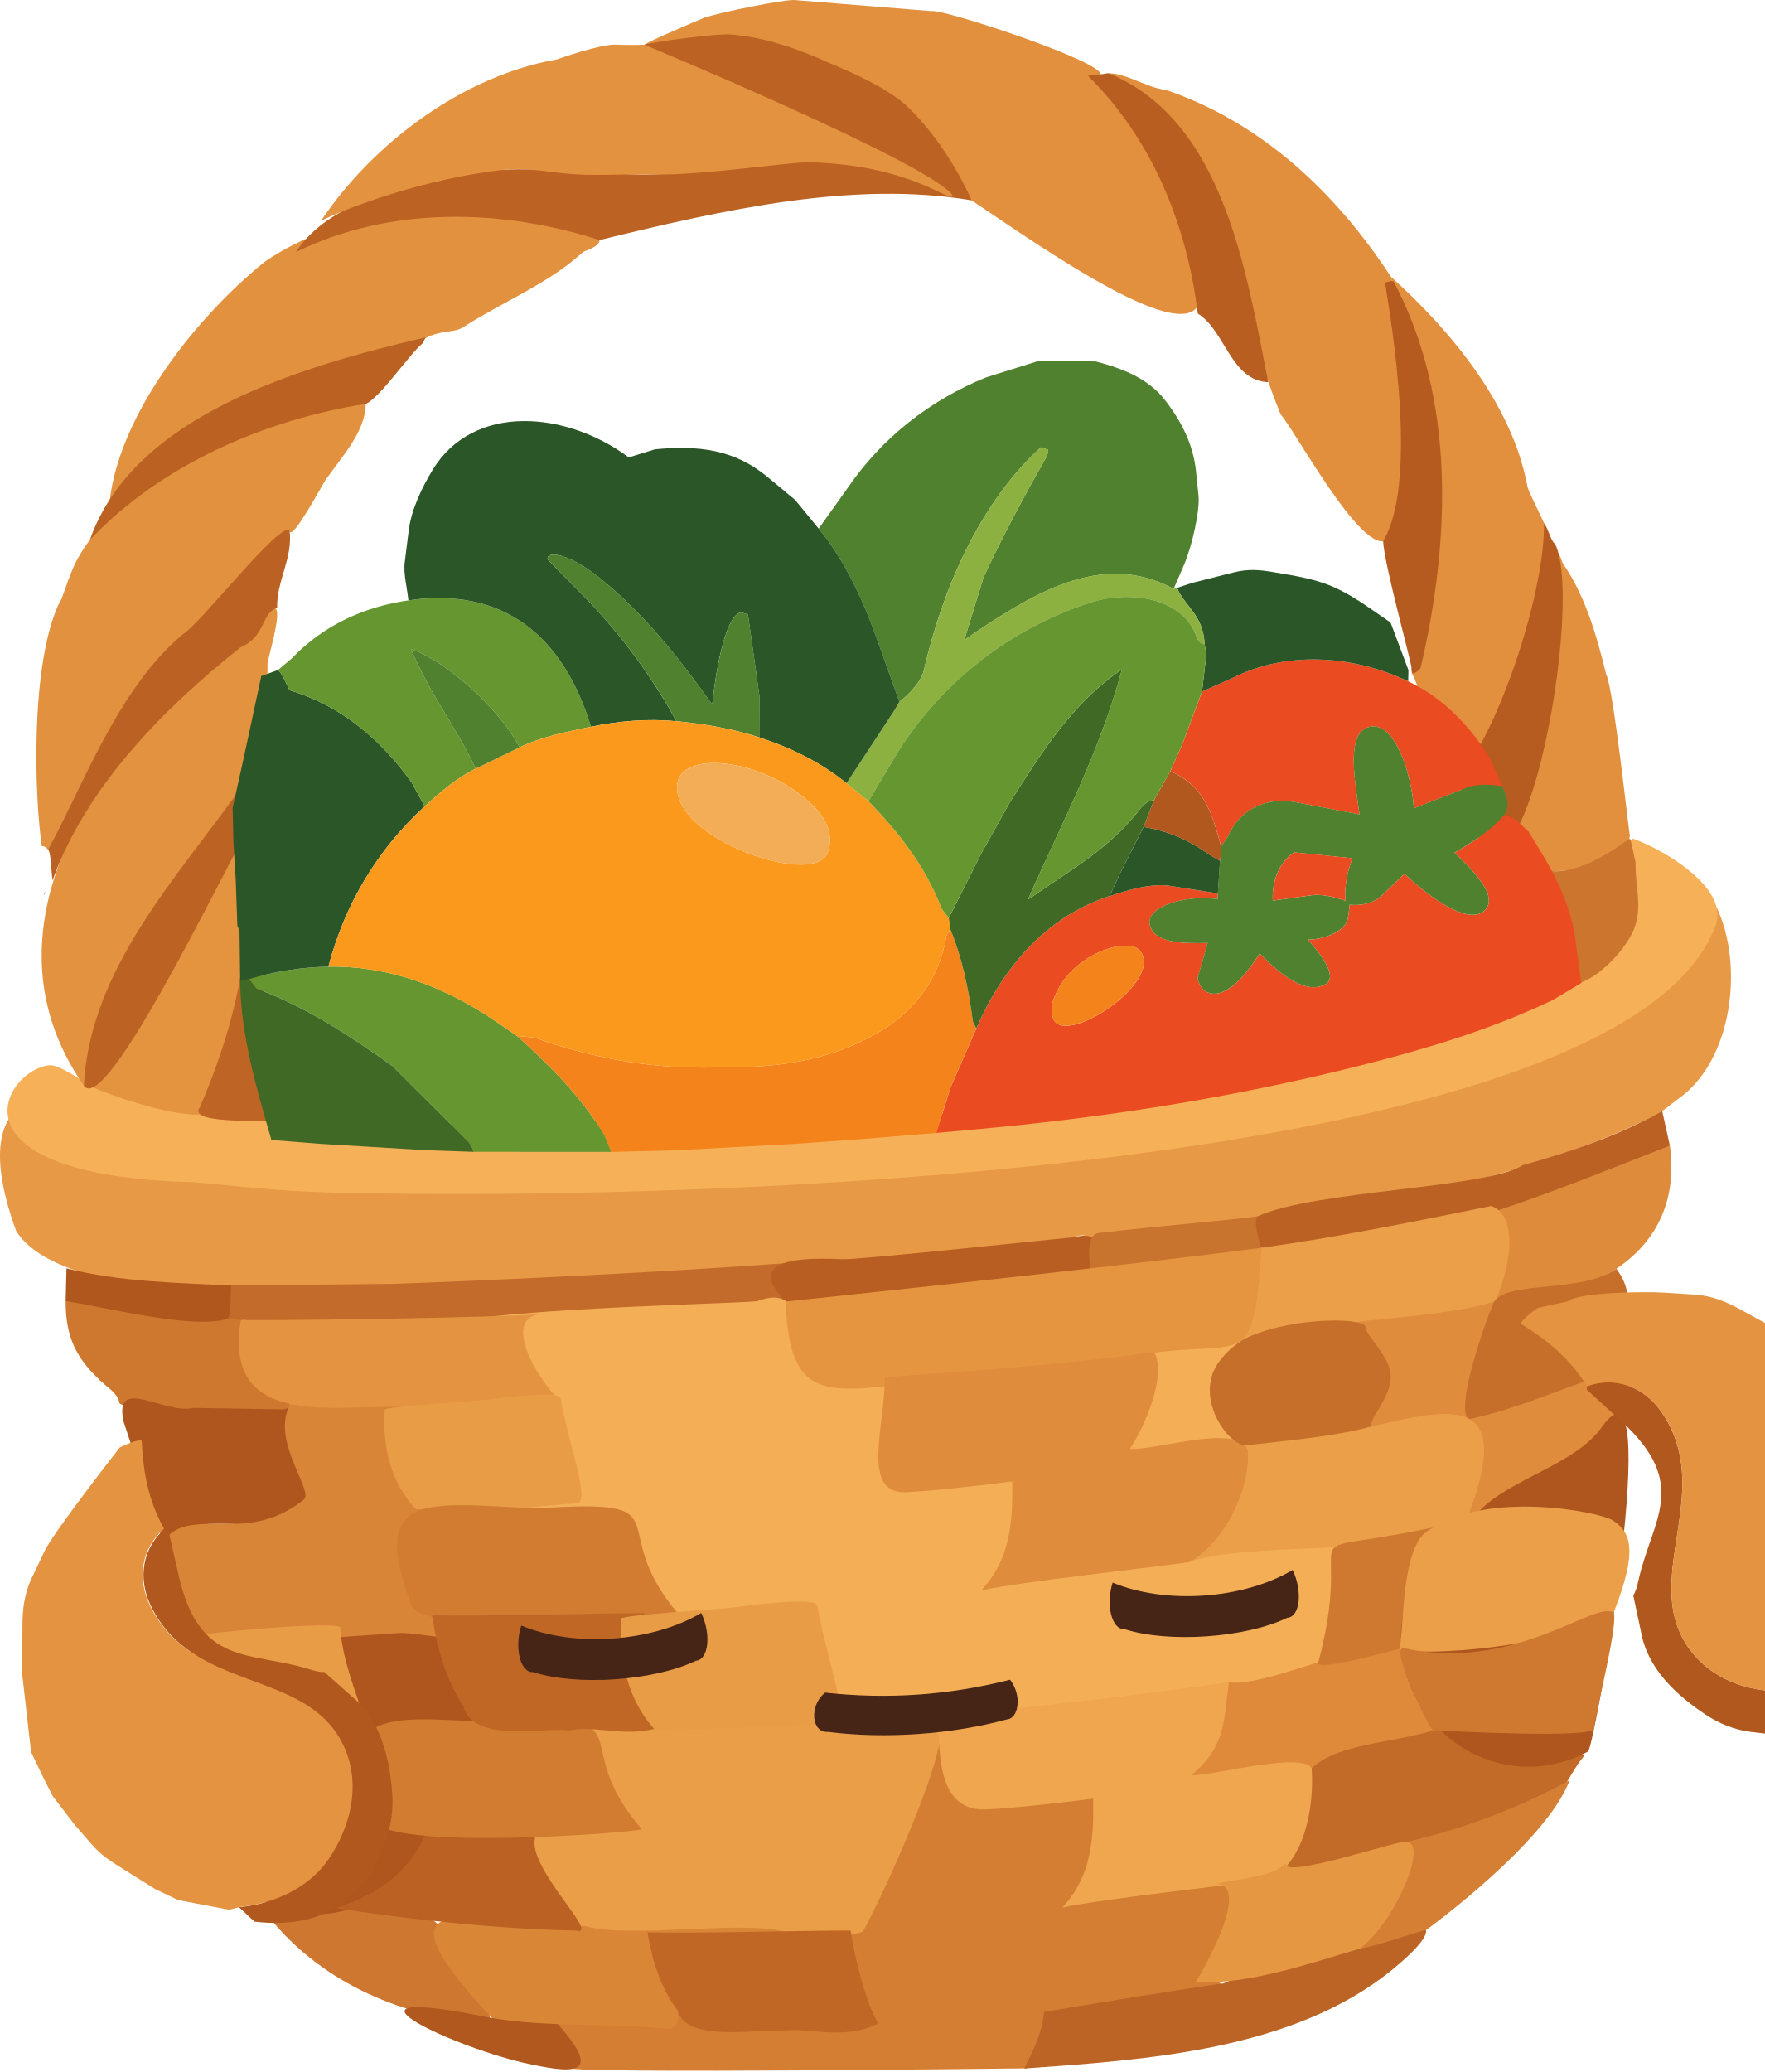
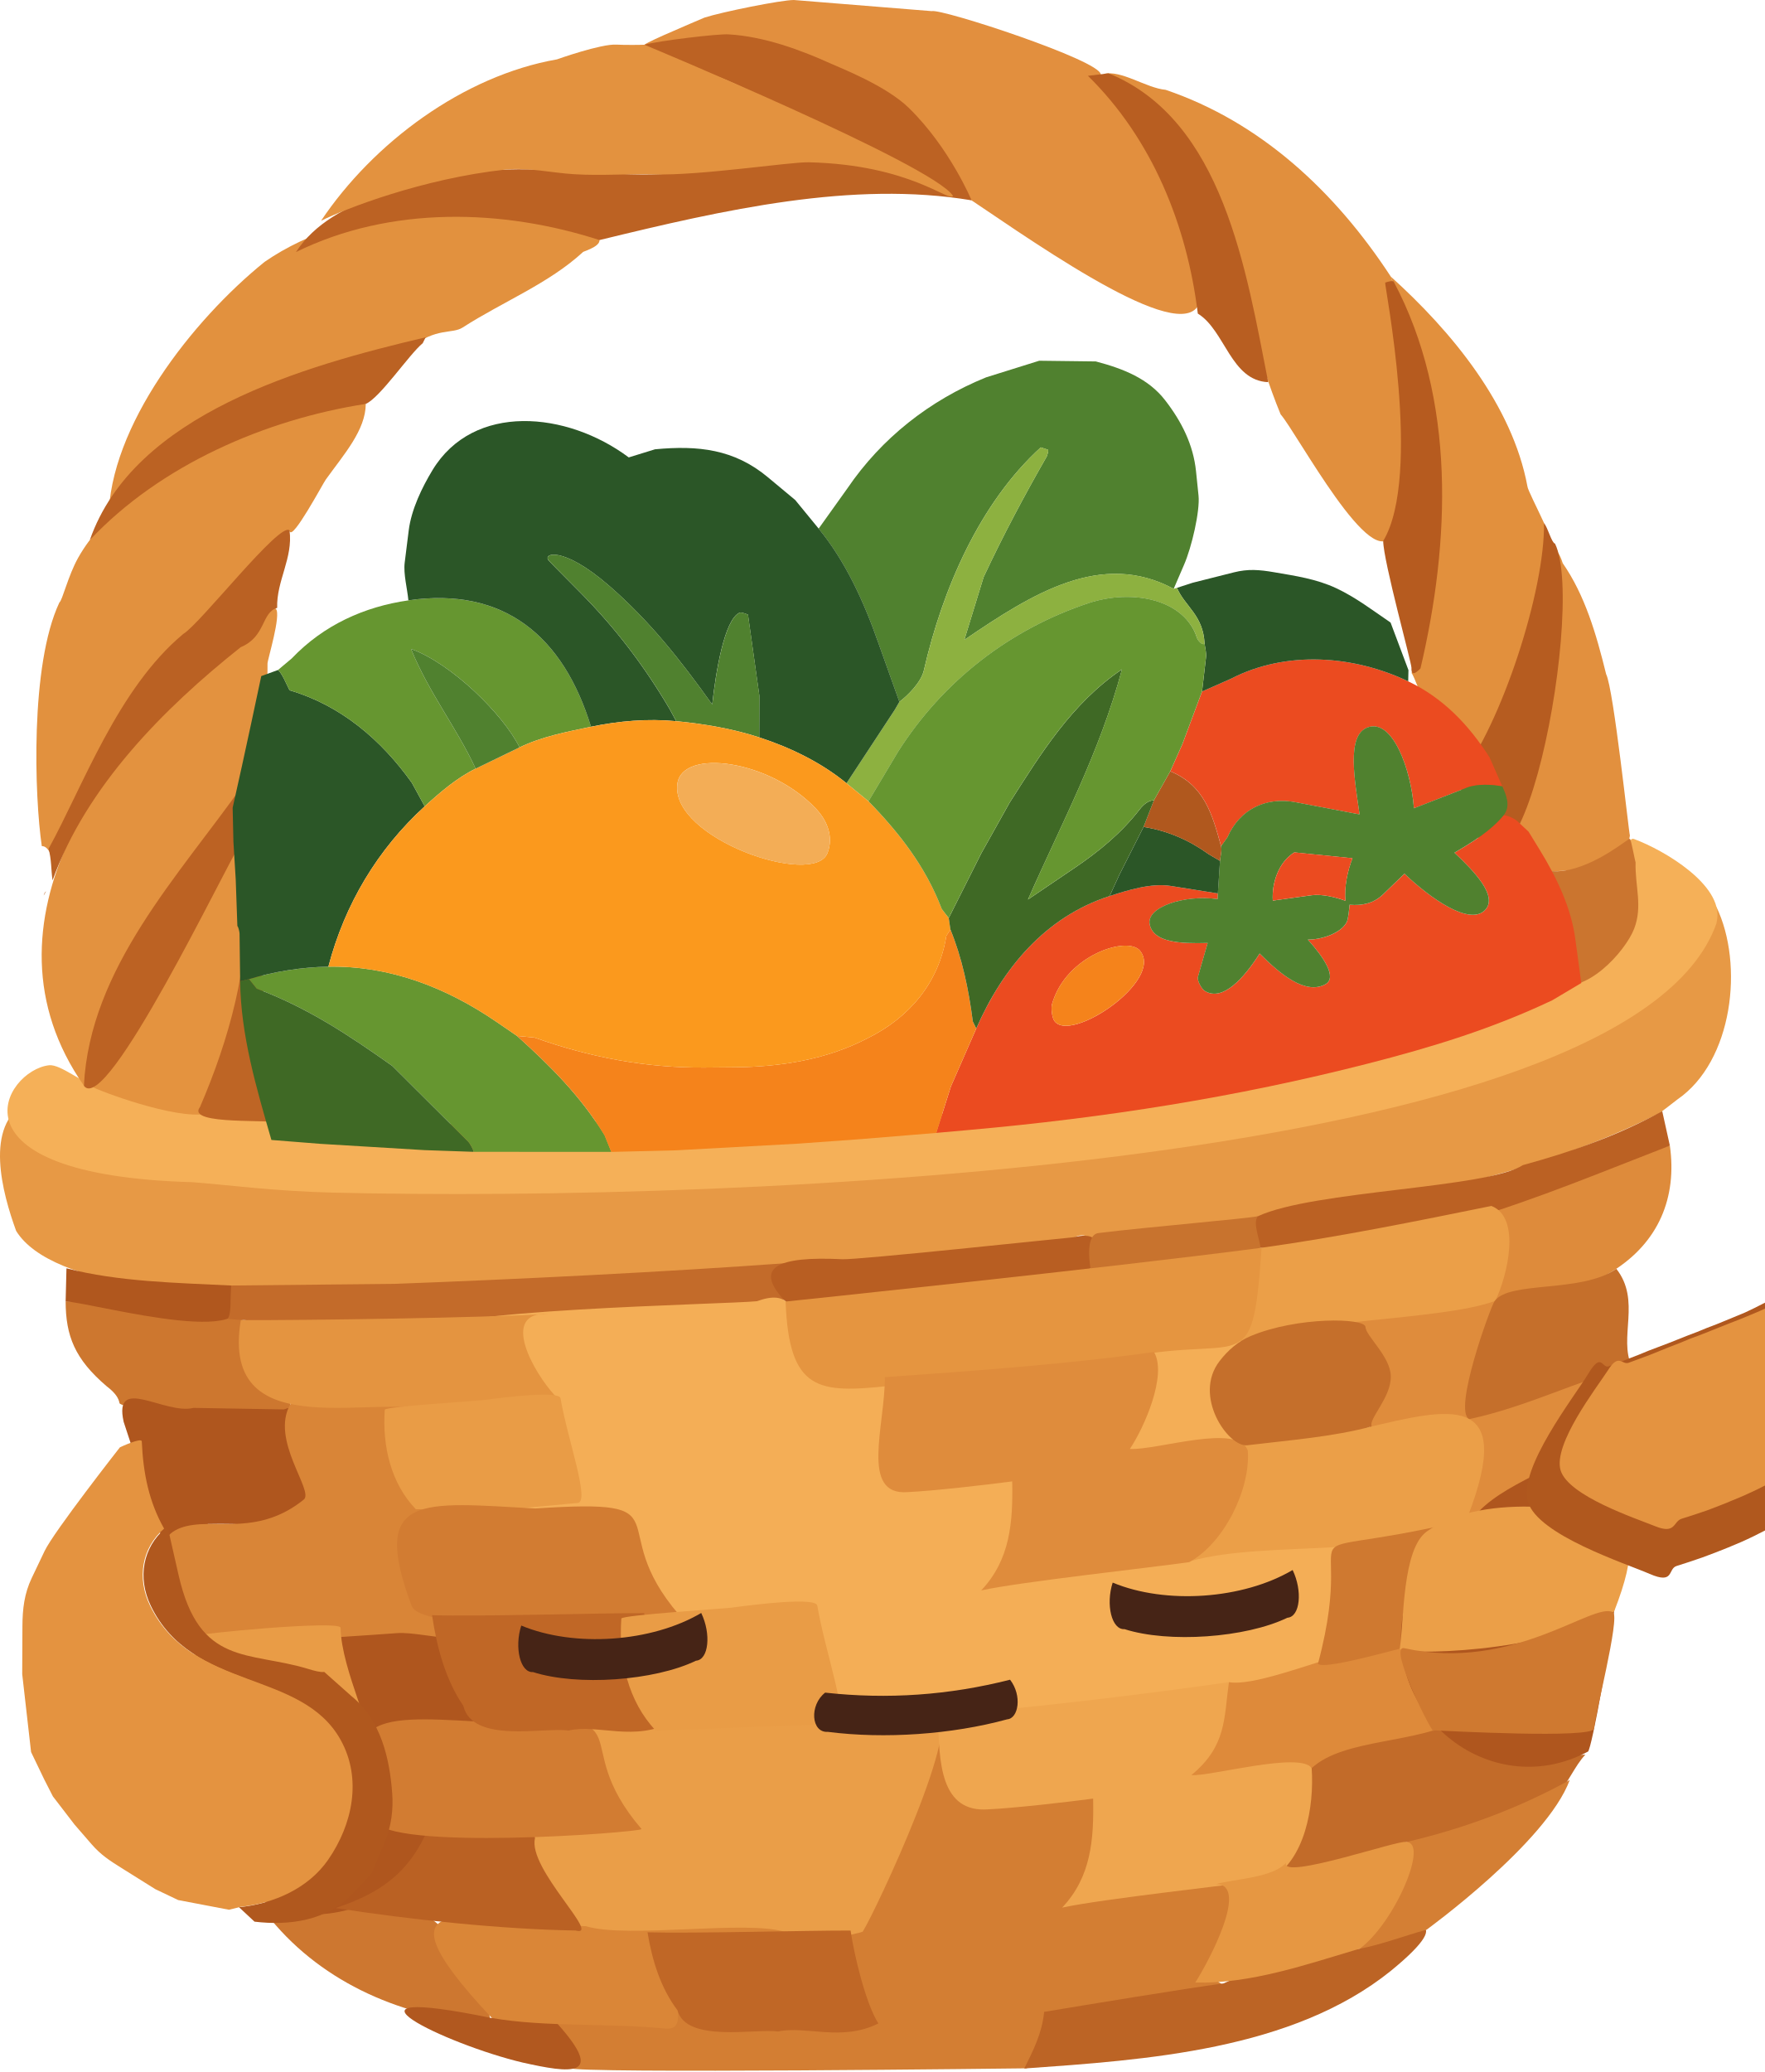
<svg xmlns="http://www.w3.org/2000/svg" width="534" height="627" viewBox="0 0 534 627" fill="none">
  <g id="cesto">
    <g id="corpo">
      <path d="M519.51 274.461C527.873 291.803 524.535 321.143 507.693 332.701C507.693 332.701 502.015 337.133 502.043 336.969C448.676 363.778 386.763 368.094 330.057 375.547C329.626 372.89 324.216 373.389 324.274 376.4C296.382 377.59 264.873 386.021 238.65 382.443C194.088 387.728 26.303 407.208 4.885 372.477C0.751 361.14 -4.956 340.518 8.012 333.593C30.159 377.292 202.634 355.213 250.716 355.05C339.227 343.357 461.02 342.916 519.49 274.461" fill="#E79945" />
      <path d="M519.5 279.449C493.632 352.834 223.994 363.883 100.618 360.891C82.989 360.459 68.717 358.531 58.185 357.735C-17.895 355.587 1.317 323.877 14.841 322.352C18.352 321.959 25.229 328.021 28.874 328.404C33.957 328.941 41.448 330.083 49.217 331.464C65.187 334.303 99.103 340.422 118.631 340.298C172.44 339.952 267.598 337.727 290.828 336.902C331.87 330.764 381.593 324.433 423.978 313.019C442.528 307.389 465.433 298.786 478.544 290.575C496.03 283.535 489.977 252.19 494.581 253.897C503.847 257.331 521.428 267.815 519.701 278.298" fill="#F5B058" />
      <path d="M286.004 518.845C315.709 522.777 345.769 527.947 325.876 574.716L366.074 568.567C366.697 571.128 371.426 569.881 373.143 569.881C376.02 580.998 360.77 595.433 369.719 600.354L369.162 602.378L317.454 610.578L310.807 625.886C310.807 625.886 173.505 627.584 172.334 625.79C169.006 624.352 172.21 619.009 169.275 614.77C167.155 616.631 166.637 614.894 167.999 612.401C176.746 607.595 191.968 613.494 202.692 611.614C202.883 607.01 207.305 607.269 209.78 611.902C226.507 613.427 246.122 614.559 262.6 611.259C258.888 603.567 256.481 595.376 255.368 586.695C250.688 584.269 277.966 513.263 285.994 518.845H286.004Z" fill="#D37E33" />
      <path d="M479.83 530.987C476.722 534.172 474.42 539.965 471.466 542.756C457.999 548.943 440.562 558.908 425.484 557.431C427.584 560.97 392.326 566.265 391.501 567.282C388.278 567.138 386.705 566.418 389.247 563.685C404.047 513.329 385.602 538.344 436.955 520.043C456.225 520.225 444.235 533.001 479.83 530.978V530.987Z" fill="#C26B29" />
      <path d="M421.014 596.353C391.108 620.447 346.958 623.315 310.011 625.943C312.706 620.486 315.335 615.479 316.035 608.803C327.909 606.827 358.842 601.715 370.304 600.19C382.331 594.704 398.014 590.292 411.538 589.668C426.836 580.604 442.749 578.638 421.004 596.353H421.014Z" fill="#BC6425" />
      <path d="M73.685 399.487C78.577 403.899 87.871 424.933 87.871 424.933C89.665 436.482 36.508 426.458 36.173 424.607C35.914 423.197 35.089 421.634 32.288 419.495C22.601 411.237 19.896 404.225 19.867 393.799C35.501 393.54 72.793 398.672 73.685 399.487Z" fill="#CD772F" />
      <path d="M505.41 346.676C507.625 362.359 502.014 375.921 488.164 384.611C473.288 393.953 449.99 397.742 449.75 394.826C449.184 388.169 450.086 380.371 450.143 378.415C451.179 376.583 452.675 365.044 455.006 363.96C464.435 359.577 491.07 349.899 505.41 346.667V346.676Z" fill="#DE8B3B" />
      <path d="M101.558 577.391C111.869 577.516 126.17 574.849 133.585 583.367C133.095 594.896 152.202 607.777 147.492 612.419C122.324 610.578 98.01 600.372 81.877 580.7C81.474 578.619 79.21 575.482 82.529 574.504C85.483 575.128 101.223 573.142 101.558 577.391Z" fill="#CD7730" />
      <path d="M475.101 538.651C468.089 557.604 431.766 583.952 431.766 583.952C425.417 585.65 417.993 588.499 411.547 589.688C415.336 580.336 427.815 569.67 425.493 557.441C442.634 553.461 459.428 547.313 475.101 538.651Z" fill="#D47F34" />
      <path d="M69.964 389.004C84.677 410.029 29.497 394.5 19.867 393.8L20.117 383.796C35.808 387.892 53.62 388.189 69.954 389.004H69.964Z" fill="#B0571E" />
      <path d="M148.864 610.684C152.038 608.334 165.303 610.012 168.584 612.247C183.69 629.042 172.43 627.315 158.215 624.15C134.822 618.635 96.091 599.836 148.854 610.684H148.864Z" fill="#B1581F" />
      <path d="M238.66 382.194L239.878 383.882C237.461 391.498 245.029 388.055 247.446 391.834C250.141 395.891 238.919 395.824 237.595 393.359C213.031 397.08 183.317 400.754 158.177 397.963C132.088 402.787 68.516 399.516 68.909 399.037C70.002 397.685 69.666 394.088 69.954 389.004L119.408 388.505C155.894 387.163 202.519 384.851 238.65 382.185L238.66 382.194Z" fill="#C36B2A" />
      <path d="M505.41 346.676C465.557 362.1 424.774 380.419 381.449 377.638C379.137 374.597 376.298 370.089 380.778 368.017C397.611 360.229 450.134 359.606 460.934 352.566C475.417 348.614 489.891 343.588 503.099 336.241L505.41 346.676Z" fill="#BB6123" />
      <path d="M324.974 374.396C335.467 371.71 332.618 381.388 328.35 386.03C299.134 387.479 265.593 399.756 238.257 394.356C227.418 383.479 235.235 380.074 254.956 381.052C259.512 381.282 318.624 374.99 324.983 374.396H324.974Z" fill="#B85E22" />
      <path d="M380.777 368.008C378.878 369.888 381.641 375.988 381.449 377.628C380.183 388.534 342.574 381.398 330.124 384.179C330.124 384.179 328.053 373.677 332.474 373.13C346.986 371.327 378.811 368.641 380.768 368.008H380.777Z" fill="#C8732E" />
      <path d="M85.953 426.488C91.372 424.464 92.792 427.514 90.212 435.648C98.029 475.328 105.107 460.231 62.866 461.18C66.338 505.887 116.032 477.227 137.028 491.586C141.872 494.895 148.24 504.419 149.353 513.215C159.376 524.206 139.052 524.139 131.292 524.561C145.689 555.849 114.085 588.077 81.838 577.133C79.268 575.397 74.299 560.453 74.29 549.173C74.654 542.498 51.126 471.961 37.429 430.267C34.226 415.87 49.85 428.214 58.569 426.037L85.943 426.498L85.953 426.488Z" fill="#AF561E" />
      <path d="M229.116 393.751C248.319 386.721 234.977 416.052 250.093 418.095C292.411 417.606 361.326 397.55 401.965 396.293C406.972 386.165 406.713 454.341 403.797 502.27C403.27 511.123 274.436 522.009 227.15 523.026C220.388 522.163 169.956 516.801 148.25 489.974C123.37 459.233 127.523 406.393 130.698 403.583C126.487 396.312 220.158 394.711 229.116 393.751Z" fill="#F4AE56" />
      <path d="M282.656 518.528C293.312 518.193 264.797 578.84 261.104 584.547C260.826 584.988 199.996 599.183 175.969 584.345C153.007 570.159 155.703 527.727 168.047 523.746C191.009 516.332 263.281 519.814 282.656 518.528Z" fill="#EA9E48" />
      <path d="M371.953 509.032C376.03 515.996 370.802 528.005 366.467 534.45C374.792 534.901 394.302 526.47 396.997 535.035C397.802 546.746 394.992 562.899 384.451 568.701C373.852 570.255 333.453 574.629 321.473 577.257C330.268 567.963 331.103 556.626 330.853 544.272C323.142 545.298 306.846 547.168 299.173 547.514C284.718 548.607 284.085 533.548 283.989 518.988C309.733 517.185 346.689 512.658 371.953 509.032Z" fill="#EFA64F" />
      <path d="M177.37 582.887C190.079 586.753 226.392 580.835 237.806 584.691C239.974 588.412 198.913 586.014 198.28 586.695C199.546 593.285 201.627 599.749 205.32 605.379C204.706 608.756 206.874 614.28 201.387 613.868C184.66 612.142 165.189 613.504 148.874 610.664C109.241 568.51 144.759 581.813 177.37 582.878V582.887Z" fill="#DA8637" />
      <path d="M205.042 608.305C199.996 601.649 197.397 593.323 195.978 584.729C209.809 585.122 244.156 584.154 257.44 584.192C258.466 591.299 261.977 606.253 265.852 612.305C254.802 617.878 243.887 612.919 235.523 614.741C228.675 613.782 207.718 618.261 205.042 608.315V608.305Z" fill="#C06726" />
      <path d="M425.484 557.431C432.764 557.086 422.088 581.976 411.538 589.678C395.529 594.416 378.581 600.373 361.767 599.931C365.69 593.831 378.313 570.294 368.078 570.121C373.661 568.577 385.199 568.241 389.247 563.695C387.453 569.171 424.246 556.415 425.484 557.431Z" fill="#E69742" />
      <path d="M434.384 502.472C436.063 508.706 438.47 514.989 442.393 520.12C428.994 527.832 406.943 525.885 396.997 535.045C393.62 529.913 365.767 537.711 360.597 537.145C371.301 528.35 370.428 519.88 371.953 509.032C385.794 511.43 435.075 484.679 434.375 502.462L434.384 502.472Z" fill="#DE8A3A" />
      <path d="M132.29 427.639C130.045 437.201 128.798 451.138 134.822 459.032C137.316 460.902 150.178 487.413 150.178 487.413C148.413 501.292 129.355 493.542 120.185 494.194C103.323 495.393 60.737 498.511 58.684 495.154C40.518 465.516 51.059 461.247 62.876 461.171C71.575 461.113 81.445 462.235 91.938 453.785C95.17 451.186 81.656 435.763 87.881 424.924C88.399 424.013 138.045 421.308 132.299 427.639H132.29Z" fill="#D98537" />
      <path d="M165.898 397.588C151.108 396.898 161.448 415.352 168.076 422.44C156.345 425.95 142.466 421.538 132.29 427.638C117.068 420.215 66.223 439.436 72.88 399.487C94.019 399.526 145.555 398.806 165.908 397.588H165.898Z" fill="#E49440" />
      <path d="M443.823 425.557C457.241 425.461 493.027 408.206 493.891 413.683C492.461 449.718 475.619 451.138 445.751 460.883C439.411 455.905 455.563 434.871 440.331 428.962C386.015 442.486 438.758 419.591 409.034 402.749C401.188 395.21 455.448 389.464 453.846 394.279C453.846 394.279 451.486 419.438 443.823 425.567V425.557Z" fill="#DF8C3C" />
      <path d="M451.39 364.929C460.474 368.401 456.273 386.002 452.58 393.646C436.054 399.794 390.312 399.228 377.497 406.767C367.887 405.185 377.986 379.364 381.833 377.58C404.872 374.386 428.38 369.6 451.39 364.929Z" fill="#EB9F48" />
      <path d="M161.927 556.251C159.635 565.459 182.386 586.378 174.195 584.182C152.096 583.846 123.513 580.844 101.568 577.382C117.356 572.193 125.537 564.778 131.014 549.777C139.474 552.405 160.163 546.871 161.937 556.251H161.927Z" fill="#BA6123" />
      <path d="M381.842 377.581C378.984 419.716 376.586 402.394 336.321 411.698C328.475 412.494 275.846 419.333 269.334 419.352C247.733 421.702 238.784 421.078 237.777 393.857C237.777 393.857 334.94 383.748 381.842 377.581Z" fill="#E59540" />
      <path d="M212.782 519.986C212.782 519.986 148.653 526.058 147.569 520.466C141.181 513.32 134.131 498.117 138.889 490.665L180.621 487.576C191.623 484.689 238.478 519.603 212.782 519.986Z" fill="#F2AA54" />
      <path d="M174.732 454.821L141.239 457.909C141.239 457.909 141.574 457.928 139.263 456.854L125.854 456.701C118.286 448.817 115.687 437.594 116.454 426.574C116.943 425.624 143.665 423.965 146.178 423.687C153.602 422.708 169.265 420.809 169.658 423.14C171.807 435.782 178.799 454.715 174.742 454.83L174.732 454.821Z" fill="#E99C46" />
      <path d="M150.696 521.291C197.521 518.221 170.56 526.058 194.193 553.489C193.282 554.554 116.809 560.328 113.231 550.765C100.378 516.361 116.435 519.478 150.696 521.291Z" fill="#D27C32" />
      <path d="M444.11 459.243C422.884 472.124 383.712 465.928 360.597 472.335C377.152 453.766 373.257 437.816 375.147 437.365C380.537 436.885 409.12 431.197 414.002 431.917C437.924 426.363 459.265 420.416 444.11 459.253V459.243Z" fill="#EB9F48" />
      <path d="M455.822 457.008C438.758 465.046 431.872 484.066 434.385 502.472C433.991 501.014 432.86 499.729 433.445 496.573C430.375 496.669 401.198 505.752 398.896 503.479C412.727 451.8 379.387 476.863 455.822 457.008Z" fill="#CF7930" />
      <path d="M410.482 427.418L410.693 421.5C410.789 423.159 412.842 425.768 410.482 427.418Z" fill="#EB9F48" />
      <path d="M425.522 484.584C416.372 517.789 450.594 546.036 480.645 530.028C482.908 527.899 504.173 404.676 484.894 431.744C476.559 443.455 457.443 447.129 447.487 457.459C431.651 473.879 423.019 484.852 425.522 484.584Z" fill="#AF561E" />
      <path d="M493.881 413.472C476.703 418.076 462.239 425.663 444.715 429.432C439.612 427.063 451.141 395.449 452.359 393.732C456.762 387.479 478.784 391.373 489.2 383.939C496.787 393.598 489.795 404.734 493.881 413.481V413.472Z" fill="#C56F2B" />
      <path d="M349.269 409.108C353.346 416.071 346.305 432.012 341.97 438.458C350.296 438.909 374.984 430.459 377.67 439.024C378.475 450.735 370.495 466.907 359.954 472.709C349.356 474.263 308.956 478.637 296.976 481.265C305.772 471.971 306.606 460.634 306.357 448.28C298.645 449.306 282.349 451.176 274.676 451.522C260.221 452.615 267.904 431.293 267.818 416.733C293.562 414.93 324.015 412.743 349.269 409.117V409.108Z" fill="#DF8C3C" />
      <g>
        <path d="M488.529 487.663C467.303 500.544 423.373 500.88 423.661 498.904C424.975 490.157 424.39 468.758 431.871 463.415C449.769 450.62 484.126 457.497 488.116 460.068C493.66 463.646 495.78 469.074 488.529 487.663Z" fill="#EB9F48" />
        <path d="M433.905 523.621C436.974 523.717 482.62 526.249 482.496 523.027C482.39 520.331 490.495 489.13 488.183 487.874C482.179 484.603 458.152 506.03 425.023 498.76C419.729 497.599 434.49 526.767 433.905 523.621Z" fill="#CF7930" />
        <path d="M66.827 520.581C63.595 515.91 57.466 500.333 58.674 495.153C59.307 494.3 103.074 490.214 103.093 492.573C103.208 505.397 114.382 526.316 110.354 525.779" fill="#E99C46" />
        <path d="M415.153 431.648C403.241 434.842 390.206 435.801 377.497 437.346C371.876 438.027 360.875 422.507 369.152 411.832C371.665 408.59 374.763 405.885 378.494 404.312C392.661 398.366 413.158 398.778 413.273 401.54C413.389 404.303 420.784 410.393 420.947 416.398C421.119 422.901 414.098 429.375 415.163 431.648H415.153Z" fill="#C56F2B" />
        <path d="M162.052 456.471C208.878 453.402 181.916 461.238 205.55 488.67C204.638 489.734 128.165 495.509 124.587 485.946C111.735 451.541 127.791 454.658 162.052 456.471Z" fill="#D27C32" />
        <path d="M140.231 516.197C134.956 508.457 132.251 498.77 130.764 488.766C145.209 489.226 181.081 488.094 194.96 488.142C196.025 496.41 199.699 513.809 203.746 520.849C192.208 527.333 180.813 521.559 172.065 523.679C164.91 522.557 143.022 527.774 140.231 516.197Z" fill="#C06726" />
        <path d="M253.028 521.626L198.528 523.746C190.088 514.855 187.191 502.203 188.054 489.773C188.601 488.708 218.393 486.838 221.193 486.512C229.461 485.409 246.927 483.27 247.369 485.888C249.766 500.141 257.564 521.502 253.037 521.626H253.028Z" fill="#E99C46" />
      </g>
    </g>
    <g id="rosto">
      <g id="boca" transform="translate(277.0 512.0) rotate(-4.0) scale(1.7)">
        <path d="M-16-1C-5 1 6 1 17-1C19 2 18 6 16 6C6 8-6 8-16 6C-19 6-19 1-16-1Z" fill="#462416" />
      </g>
      <g id="olho-esq" transform="translate(185.0 490.0) rotate(-4.0) scale(1.3 1.3)">
        <path d="M-21 0C-9 6 9 6 21 0C23 5 22 11 19 11C9 15-9 15-19 11C-22 11-23 5-21 0Z" fill="#462416" />
      </g>
      <g id="olho-dir" transform="translate(364.0 477.0) rotate(-4.0) scale(-1.3 1.3)">
        <path d="M-21 0C-9 6 9 6 21 0C23 5 22 11 19 11C9 15-9 15-19 11C-22 11-23 5-21 0Z" fill="#462416" />
      </g>
    </g>
    <g id="alca">
      <path d="M333.146 22.521C340.474 32.151 369.421 83.686 362.285 93.009C354.362 103.368 308.927 70.421 289.092 57.29C263.646 37.474 196.371 15.001 195.325 13.562C194.193 13.812 197.099 12.316 201.109 10.551C206.432 8.201 213.204 5.333 213.204 5.333C218.527 3.606 236.434 0 240.271 0L281.975 3.367C284.968 2.523 333.127 18.329 333.146 22.511V22.521Z" fill="#E28F3E" />
      <path d="M180.161 70.805C183.633 73.442 179.317 75.15 176.516 76.214C166.08 85.835 152.249 91.244 140.039 99.1C136.788 101.191 132.069 98.965 124.137 105.277C88.082 110.485 54.761 132.545 32.864 156.927C33.065 129.054 58.204 96.903 80.092 79.236C106.651 60.906 148.058 59.429 180.161 70.805Z" fill="#E2913E" />
      <path d="M420.937 83.686C422.683 86.065 428.783 139.816 421.445 161.32C415.71 174.585 392.604 131.107 387.597 125.38C373.133 90.314 370.399 44.687 333.98 22.396C339.304 21.044 346.852 26.636 352.799 27.182C381.516 36.937 404.056 57.875 420.937 83.686Z" fill="#E18F3D" />
      <path d="M110.708 122.225C110.66 130.176 104.119 137.447 98.604 145.12C97.702 146.377 88.542 163.584 87.679 160.773C87.65 160.697 81.176 167.727 77.522 171.717C70.098 179.813 61.744 188.579 54.147 195.984C36.892 213.815 25.066 235.06 17.632 258.617C15.273 260.66 15.196 255.979 12.654 256.046C10.458 241.285 9.038 201.202 17.987 182.287C18.869 181.741 20.596 174.25 23.646 168.802C27.483 161.944 32.969 156.62 36.46 153.455C56.9 134.915 89.281 118.571 110.708 122.215V122.225Z" fill="#E2913E" />
      <path d="M294.06 60.618C258.13 54.585 219.16 63.448 181.446 72.646C152.278 63.218 118.247 62.163 89.569 76.281C100.618 59.17 128.645 54.902 148.058 51.622C178.194 48.782 217.376 62.815 240.587 35.796C225.078 24.9 208.005 18.502 188.985 15.989C190.769 14.08 193.052 14.071 195.037 13.534C199.507 12.325 217.155 10.205 220.493 10.397C231.322 11.021 242.573 15.222 251.1 19.087C254.553 20.651 268.182 25.907 275.136 32.717C287.49 44.812 294.051 60.599 294.051 60.599L294.06 60.618Z" fill="#BC6223" />
      <path d="M441.636 235.463C438.183 233.228 428.495 204.866 427.248 203.715C434.087 163.104 435.142 122.628 420.927 83.686C439.41 100.337 457.721 122.561 462.296 147.163C462.315 148.046 465.212 153.657 467.331 158.289C468.051 159.853 468.674 181.587 463.485 201.039C459.025 217.757 448.964 232.902 441.645 235.463H441.636Z" fill="#E2903D" />
      <path d="M493.315 252.814C491.665 267 449.021 266.156 450.661 256.89C461.49 243.683 465.154 146.165 472.981 170.422C479.676 180.072 483.1 191.706 486.121 204.002C488.404 208.462 493.056 252.689 493.315 252.814Z" fill="#E2903E" />
      <path d="M335.505 22.185C370.274 36.304 377.228 82.142 383.847 115.645C372.481 115.175 370.821 99.982 362.534 94.889C359.273 68.167 348.694 41.982 329.28 22.943L335.515 22.185H335.505Z" fill="#B85E21" />
      <path d="M470.65 164.504C480.606 184.695 456.426 306.162 441.626 235.463C454.498 219.186 467.638 178.489 467.312 158.289C468.549 159.776 469.557 164.159 470.64 164.504H470.65Z" fill="#B65C20" />
      <path d="M80.965 200.808C81.56 253.456 35.204 273.522 25.401 328.548C-8.783 279.545 31.952 224.183 72.745 192.703C73.656 191.994 81.579 182.182 83.497 184.234C85.185 186.037 80.955 199.629 80.965 200.808Z" fill="#E3923F" />
      <path d="M74.951 255.547C77.781 262.233 74.107 307.975 64.017 336.596C56.42 339.732 32.979 331.253 28.221 329.047C41.793 303.85 71.335 253.581 74.145 254.233C74.289 254.272 74.778 255.145 74.951 255.547Z" fill="#E4933F" />
      <path d="M72.774 255.317C68.544 261.628 32.144 338.025 25.392 328.558C27.195 292.897 54.099 265.072 73.618 237.419C76.255 239.836 76.85 253.427 73.148 254.866C73.119 254.876 73.004 254.962 72.774 255.317Z" fill="#BC6223" />
      <path d="M84.734 339.991C83.804 338.37 56.027 340.806 60.535 334.984C69.139 315.053 76.044 291.189 74.241 269.042C78.644 264.649 80.044 324.146 84.734 339.981V339.991Z" fill="#BE6525" />
      <path d="M495.032 260.947C494.849 268.247 497.238 274.184 494.6 281.042C491.962 287.9 479.724 301.587 470.247 297.539C460.349 293.309 450.891 270.203 450.613 260.314C454.085 258.578 464.214 264.621 473 263.518C483.33 262.213 493.497 253.044 493.324 253.869C493.622 253.725 494.888 260.784 495.041 260.947H495.032Z" fill="#CB752F" />
      <path d="M127.935 103.867C123.887 107.157 115.082 120.316 110.708 122.225C80.39 126.915 48.517 140.717 27.185 163.42C40.537 125.179 92.024 110.725 128.827 102.073L127.935 103.867Z" fill="#BB6223" />
      <path d="M419.249 85.528C419.872 85.269 421.599 84.818 421.819 85.221C440.734 120.786 438.94 164.044 429.924 202.285C427.497 204.76 427.143 203.561 427.2 202.094C427.258 200.626 418.702 169.876 418.645 163.708C430.576 143.873 418.884 85.681 419.249 85.528Z" fill="#B65B1F" />
      <path d="M87.631 160.495C88.753 168.859 83.631 175.784 83.89 183.956C79.085 185.28 80.524 192.646 72.841 195.85C49.457 214.428 26.12 238.014 15.905 266.395C15.435 263.221 15.608 259.998 14.687 256.861C25.008 238.215 35.52 208.472 55.451 191.85C60.631 188.771 84.763 157.723 87.621 160.495H87.631Z" fill="#BA6123" />
      <path d="M195.047 13.543C195.047 13.543 282.311 49.752 288.44 59.266C287.375 61.405 275.625 49.867 244.865 49.109C239.12 48.965 211.995 53.204 197.761 52.773C190.213 52.543 182.319 53.224 173.85 52.725C167.03 52.322 159.712 50.576 152.892 51.325C127.906 54.058 104.608 63.132 97.175 66.805C112.943 43.277 140.126 22.953 168.574 17.965C168.574 17.965 181.974 13.188 186.625 13.505C189.091 13.668 195.047 13.553 195.047 13.553V13.543Z" fill="#E3923F" />
    </g>
    <g id="frutas">
      <g>
        <path d="M156.47 313.471C166.416 322.391 175.845 331.781 182.99 343.559L185.014 348.566L143.329 348.547C143.368 348.029 142.322 346.063 141.708 345.449L118.756 322.573C105.548 313.212 92.859 304.81 77.704 299.189L75.383 296.283C82.941 294.01 91.382 292.657 99.39 292.513C117.749 292.187 134.812 298.642 150.245 309.203L156.479 313.471H156.47Z" fill="#669630" />
        <path d="M75.373 296.283L77.695 299.189C92.849 304.81 105.539 313.212 118.746 322.573L141.699 345.449C142.313 346.063 143.358 348.039 143.32 348.547L128.559 348.039L96.935 346.13L82.145 344.96C77.57 329.134 72.889 313.327 72.678 296.935L75.364 296.273L75.373 296.283Z" fill="#3F6925" />
      </g>
      <path d="M84.15 202.737C85.416 203.83 86.605 206.871 87.641 208.885C103.083 213.402 115.399 223.867 124.674 236.921L128.539 243.999C114.315 256.986 104.349 273.58 99.381 292.513C91.372 292.657 82.931 294 75.373 296.283L72.688 296.945L72.505 282.509C72.505 281.991 72.064 280.217 71.844 280.255L71.345 266.117L70.645 254.675L70.415 244.441C73.935 228.96 79.076 204.588 79.076 204.588L84.159 202.737H84.15Z" fill="#2B5627" />
      <path d="M178.885 219.915C171.567 221.44 163.989 222.888 157.247 226.159C152.364 216.232 136.673 200.77 124.395 196.368C129.863 209.748 138.255 220.27 143.962 232.595C138.342 235.319 133.124 239.817 128.539 243.999L124.674 236.921C115.399 223.867 103.083 213.402 87.641 208.885C86.595 206.87 85.415 203.83 84.149 202.736L88.302 199.245C97.961 189.116 110.296 183.582 123.609 181.673C152.71 177.511 170.492 192.646 178.885 219.915Z" fill="#669630" />
      <g id="tomate">
        <path d="M462.641 251.663L466.056 257.226C471.207 265.638 475.571 274.759 476.808 284.265L478.602 297.472L469.854 302.671C451.813 311.246 433.493 316.866 413.964 321.864C374.14 332.05 334.297 338.284 293.38 341.929L283.366 342.821L287.807 328.769L295.49 311.226C303.47 293.003 316.409 277.426 335.841 271.153C341.222 269.417 348.387 267.125 354.43 268.103L368.606 270.357L368.539 272.074C358.343 270.673 346.91 274.539 347.975 279.709C349.116 285.253 357.298 285.598 365.527 285.358L362.582 295.602C362.266 296.715 363.695 299.275 364.673 299.88C370.093 303.208 376.548 295.938 381.257 288.543C387.636 294.959 395.175 301.079 401.121 297.875C404.872 295.861 400.565 289.578 395.827 284.332C399.865 284.38 405.84 282.5 407.605 279.037C408.114 278.04 408.372 274.827 408.478 273.791C412.363 274.136 415.844 273.311 418.587 270.664L425.091 264.391C432.821 271.757 445.022 280.476 449.626 275.239C453.242 271.124 446.441 263.873 440.216 258.041C445.827 254.752 451.295 251.327 455.083 246.733C456.215 246.666 458.421 247.731 459.236 248.488L462.651 251.673L462.641 251.663ZM345.02 287.67C341.232 283.104 322.586 289.041 318.404 303.86C318.078 305.021 318.404 307.774 319.018 308.781C323.574 316.166 352.483 296.667 345.02 287.679V287.67Z" fill="#EB4B20" />
        <path d="M426.203 206.17C436.773 211.196 444.552 219.349 450.834 229.18L454.709 237.976C451.525 237.391 447.132 237.141 444.005 238.359L427.949 244.604C427.105 232.998 421.513 217.287 413.888 220.145C407.452 222.553 410.051 236.173 411.499 246.455L392.134 242.772C383.175 241.064 375.205 244.901 371.512 253.38L369.594 256.075C366.937 246.503 364.606 237.669 354.209 233.391L357.854 225.219L363.82 209.249L372.596 205.374C389.381 196.732 409.686 198.315 426.213 206.17H426.203Z" fill="#EB4B20" />
        <path d="M420.88 188.388L426.289 202.784L426.213 206.17C409.686 198.315 389.381 196.732 372.596 205.374L363.82 209.249L365.047 198.698C365.153 197.806 364.75 195.668 364.587 194.814C364.184 186.095 358.688 183.611 356.223 177.885L360.961 176.35L373.43 173.204C377.766 172.111 381.142 172.389 385.717 173.175C392.105 174.278 398.388 175.17 404.44 178C410.319 180.753 415.528 184.743 420.889 188.397L420.88 188.388Z" fill="#2B5627" />
        <path d="M454.709 237.966C455.822 240.479 457.366 243.942 455.074 246.723C451.285 251.318 445.808 254.742 440.207 258.032C446.432 263.863 453.232 271.115 449.616 275.229C445.012 280.466 432.812 271.757 425.081 264.381L418.578 270.654C415.835 273.302 412.353 274.126 408.468 273.781C408.363 274.817 408.104 278.03 407.595 279.028C405.821 282.481 399.846 284.37 395.817 284.322C400.555 289.578 404.862 295.851 401.112 297.865C395.165 301.069 387.616 294.959 381.248 288.533C376.548 295.928 370.083 303.198 364.664 299.87C363.685 299.266 362.256 296.714 362.573 295.592L365.517 285.348C357.297 285.588 349.116 285.243 347.965 279.699C346.9 274.529 358.324 270.664 368.529 272.064L368.596 270.347L369.249 260.487C369.316 259.413 369.901 257.226 369.584 256.056L371.503 253.361C375.186 244.882 383.166 241.045 392.124 242.752L411.49 246.436C410.041 236.153 407.442 222.534 413.878 220.126C421.513 217.268 427.095 232.979 427.939 244.584L443.995 238.34C447.122 237.122 451.515 237.372 454.7 237.957L454.709 237.966ZM407.202 272.573C406.828 268.496 407.816 263.547 409.351 259.71L391.75 257.945C386.964 260.88 384.902 267.192 385.228 272.534L396.997 270.904C400.009 270.482 404.191 271.47 407.193 272.582L407.202 272.573Z" fill="#50812F" />
        <path d="M346.114 250.224C353.403 251.375 359.974 254.253 365.844 258.502L369.258 260.497L368.606 270.357L354.43 268.103C348.387 267.124 341.222 269.417 335.841 271.153L338.795 264.727L346.123 250.224H346.114Z" fill="#2B5627" />
        <path d="M345.02 287.67C352.473 296.657 323.564 316.157 319.018 308.771C318.394 307.764 318.078 305.011 318.404 303.851C322.586 289.032 341.232 283.095 345.02 287.66V287.67Z" fill="#F5831B" />
        <path d="M369.584 256.075C369.91 257.245 369.325 259.432 369.248 260.506L365.834 258.511C359.964 254.272 353.384 251.385 346.104 250.234L349.231 242.206L354.19 233.401C364.587 237.678 366.918 246.503 369.574 256.085L369.584 256.075Z" fill="#B0581E" />
        <path d="M407.202 272.572C404.2 271.469 400.018 270.482 397.006 270.894L385.238 272.525C384.912 267.182 386.974 260.88 391.76 257.936L409.36 259.701C407.826 263.528 406.838 268.486 407.212 272.563L407.202 272.572Z" fill="#EB4B20" />
      </g>
      <g>
        <path d="M355.225 178.182C333.328 166.432 312.428 179.64 291.864 193.644L297.705 174.633C303.594 162.068 309.886 150.213 316.802 138.157C316.965 137.725 317.512 136.19 317.109 136.066L314.999 135.385C296.506 152.218 285.274 178.23 279.615 202.871C278.791 206.487 274.685 210.534 272.201 212.386L265.804 194.459C261.42 181.971 255.876 169.847 247.771 159.968L256.471 147.787C266.811 132.594 281.371 121.122 298.463 114.187L314.538 109.161L331.659 109.372C340.032 111.578 347.562 114.561 352.626 121.093C357.69 127.615 361.182 134.646 361.997 142.636L362.755 149.993C363.225 154.549 360.721 165.569 358.324 171.008L355.225 178.201V178.182Z" fill="#50812F" />
        <path d="M355.225 178.182L356.213 177.875C358.678 183.611 364.165 186.085 364.577 194.804C363.896 195.389 362.515 193.778 362.285 193.049C358.621 181.414 342.795 178.115 329.501 182.517C305.532 190.45 285.418 206.18 271.904 227.348L262.868 242.484L256.212 237.017L270.791 214.831L272.211 212.376C274.695 210.525 278.79 206.477 279.625 202.861C285.284 178.22 296.516 152.199 315.008 135.375L317.118 136.056C317.521 136.19 316.974 137.725 316.811 138.147C309.896 150.213 303.604 162.059 297.715 174.624L291.873 193.634C312.438 179.621 333.337 166.413 355.235 178.172L355.225 178.182Z" fill="#8DB140" />
        <path d="M247.781 159.958C255.886 169.838 261.43 181.961 265.813 194.449L272.211 212.376L270.791 214.831L256.212 237.017C248.549 230.725 239.274 226.217 229.788 223.128L229.826 210.515L226.383 185.99C225.663 185.702 224.33 185.194 223.822 185.414C219.256 187.457 216.628 203.341 215.563 213.191C205.828 199.562 196.476 187.755 184.295 177.194C170.138 164.917 163.971 167.478 166.177 169.742L168.431 172.053L175.595 179.276C186.232 189.989 195.018 201.547 202.653 214.534L204.658 218.227C196.064 217.402 187.288 218.16 178.876 219.905C170.483 192.637 152.7 177.501 123.6 181.664C123.293 178.201 122.056 173.693 122.487 170.25L123.705 160.505C124.501 154.165 127.715 147.528 130.889 142.281C143.272 121.794 171.577 124.422 190.299 138.416L198.251 135.96C211.334 134.723 222.22 135.931 232.377 144.391L240.684 151.307L247.772 159.949L247.781 159.958Z" fill="#2B5627" />
        <path d="M229.797 223.128C221.769 220.51 213.079 219.032 204.677 218.227L202.672 214.534C195.037 201.547 186.242 189.999 175.614 179.276L168.45 172.053L166.196 169.742C163.99 167.478 170.157 164.917 184.314 177.194C196.495 187.754 205.847 199.571 215.582 213.191C216.647 203.341 219.275 187.457 223.841 185.414C224.349 185.184 225.682 185.692 226.402 185.99L229.845 210.515L229.807 223.128H229.797Z" fill="#50812F" />
      </g>
      <g id="laranja">
        <path d="M295.48 311.236L287.797 328.779L283.356 342.83L260.557 344.701L241.614 346.072L204.572 348.096L185.014 348.576L182.991 343.569C175.845 331.781 166.416 322.4 156.47 313.48L161.755 313.969C178.492 319.955 195.584 323.197 213.281 323.043L222.258 322.966C236.32 322.842 250.179 320.636 262.552 314.2C275.29 307.888 284.172 297.328 286.416 283.219L287.653 281.281C291.164 289.828 293.207 299.438 294.435 309.107L295.48 311.245V311.236Z" fill="#F5831B" />
        <path d="M204.677 218.236C213.079 219.042 221.779 220.519 229.797 223.138C239.274 226.226 248.558 230.734 256.222 237.026L262.878 242.493C272.134 251.998 280.172 262.242 285.054 275.085L287.164 277.819L287.663 281.281L286.426 283.219C284.181 297.328 275.299 307.888 262.562 314.2C250.189 320.635 236.329 322.851 222.268 322.966L213.29 323.043C195.584 323.196 178.492 319.945 161.764 313.969L156.479 313.48L150.245 309.212C134.812 298.652 117.749 292.197 99.391 292.523C104.359 273.589 114.325 256.996 128.549 244.009C133.124 239.827 138.351 235.328 143.972 232.604L157.256 226.168C163.999 222.898 171.586 221.449 178.895 219.924C187.316 218.169 196.083 217.421 204.677 218.246V218.236ZM250.457 258.127C252.328 253.284 250.419 248.411 247.052 244.814C233.03 229.823 206.442 226.408 205.013 237.17C202.807 253.706 246.391 268.678 250.457 258.118V258.127Z" fill="#FB991D" />
        <path d="M250.458 258.128C246.381 268.688 202.807 253.715 205.013 237.18C206.442 226.418 233.03 229.833 247.053 244.824C250.419 248.421 252.328 253.293 250.458 258.137V258.128Z" fill="#F3AD56" />
      </g>
      <path d="M157.247 226.159L143.962 232.595C138.265 220.279 129.873 209.757 124.396 196.367C136.663 200.77 152.355 216.232 157.247 226.159Z" fill="#50812F" />
      <g>
        <path d="M349.241 242.196L346.114 250.224L338.786 264.726L335.832 271.153C316.399 277.426 303.46 293.012 295.48 311.226L294.435 309.087C293.207 299.419 291.164 289.808 287.653 281.262L287.155 277.8L296.995 258.243L305.57 242.915C314.922 228.269 324.322 212.836 339.591 202.544C332.753 227.972 321.368 248.977 311.124 272.208L325.271 262.626C332.676 257.609 339.448 252.046 344.953 244.92C346.066 243.481 347.591 242.177 349.25 242.196H349.241Z" fill="#3F6925" />
        <path d="M364.577 194.804C364.74 195.658 365.143 197.797 365.038 198.689L363.81 209.239L357.844 225.209L354.199 233.381L349.24 242.186C347.581 242.167 346.056 243.471 344.943 244.91C339.448 252.037 332.676 257.6 325.262 262.616L311.114 272.198C321.358 248.977 332.743 227.962 339.582 202.535C324.303 212.826 314.912 228.259 305.561 242.906L296.986 258.233L287.145 277.79L285.035 275.056C280.153 262.213 272.115 251.97 262.859 242.464L271.894 227.329C285.409 206.16 305.522 190.44 329.492 182.498C342.785 178.096 358.611 181.385 362.275 193.03C362.506 193.759 363.877 195.37 364.568 194.785L364.577 194.804Z" fill="#669630" />
      </g>
      <path d="M13.23 270.961C13.268 270.577 13.642 269.896 13.949 269.704L13.23 270.961Z" fill="#BC6425" />
    </g>
-     <g id="braco-esq">
-       <path d="M72.343 577.132L77.033 581.506C87.564 582.762 98.902 581.257 106.68 573.065L112.406 567.032L116.483 557.326C118.468 552.607 119.063 547.427 118.708 542.698C117.931 532.081 115.284 520.513 106.412 513.291L98.134 505.934C96.964 506.107 95.055 505.57 93.262 505.023C75.22 499.546 60.353 504.342 54.061 476.67L50.944 462.954L50.014 462.504C43.213 468.287 41.563 477.428 45.621 485.878C58.08 511.852 91.343 505.339 102.997 526.988C109.308 538.699 106.364 552.444 98.863 563.1C92.753 571.79 82.174 576.221 72.333 577.123L72.343 577.132Z" fill="#B0581E" />
-       <g>
-         <path d="M69.328 577.895L72.908 577.003C82.741 576.022 93.284 571.506 99.324 562.767C106.738 552.051 109.572 538.283 103.167 526.623C91.339 505.069 58.129 511.85 45.461 485.977C41.336 477.56 42.902 468.397 49.666 462.568C45.17 454.614 43.346 446.102 42.911 436.178C42.853 434.864 36.288 437.977 36.288 437.977C36.288 437.977 16.312 463.45 13.501 469.343L9.606 477.509C7.361 482.207 6.813 486.864 6.788 492.063L6.723 506.595L9.406 530.179L13.406 538.501L16.018 543.612L22.561 552.125L27.712 558.069C30.52 561.307 33.161 563.003 36.834 565.304L47.005 571.668L53.928 574.969L69.328 577.905L69.328 577.895Z" fill="#E49340" />
+     <g id="braco-esq" transform="translate(46 452)" data-pivo="46 452">
+       <g transform="rotate(0)" class="giro">
+         <g transform="scale(1 1) translate(-46 -452)">
+           <g>
+             <path d="M72.343 577.132L77.033 581.506C87.564 582.762 98.902 581.257 106.68 573.065L112.406 567.032L116.483 557.326C118.468 552.607 119.063 547.427 118.708 542.698C117.931 532.081 115.284 520.513 106.412 513.291L98.134 505.934C96.964 506.107 95.055 505.57 93.262 505.023C75.22 499.546 60.353 504.342 54.061 476.67L50.944 462.954L50.014 462.504C43.213 468.287 41.563 477.428 45.621 485.878C58.08 511.852 91.343 505.339 102.997 526.988C109.308 538.699 106.364 552.444 98.863 563.1C92.753 571.79 82.174 576.221 72.333 577.123L72.343 577.132Z" fill="#B0581E" />
+             <g>
+               <path d="M69.328 577.895L72.908 577.003C82.741 576.022 93.284 571.506 99.324 562.767C106.738 552.051 109.572 538.283 103.167 526.623C91.339 505.069 58.129 511.85 45.461 485.977C41.336 477.56 42.902 468.397 49.666 462.568C45.17 454.614 43.346 446.102 42.911 436.178C42.853 434.864 36.288 437.977 36.288 437.977C36.288 437.977 16.312 463.45 13.501 469.343L9.606 477.509C7.361 482.207 6.813 486.864 6.788 492.063L6.723 506.595L9.406 530.179L13.406 538.501L16.018 543.612L22.561 552.125L27.712 558.069C30.52 561.307 33.161 563.003 36.834 565.304L47.005 571.668L53.928 574.969L69.328 577.905L69.328 577.895Z" fill="#E49340" />
+             </g>
+           </g>
+         </g>
      </g>
    </g>
-     <g id="braco-dir" transform="rotate(-55 448.0 444.0)">
-       <path d="M475.225 572.634L470.967 577.429C460.598 579.674 449.175 579.252 440.657 571.818L434.385 566.351L429.407 557.076C426.98 552.559 425.906 547.465 425.81 542.727C425.589 532.081 427.124 520.321 435.277 512.284L442.825 504.179C444.005 504.236 445.856 503.527 447.583 502.817C465.02 495.661 480.28 499.028 483.934 470.887L485.747 456.94L486.63 456.403C493.948 461.516 496.451 470.465 493.21 479.26C483.253 506.289 449.53 502.951 439.967 525.606C434.797 537.864 439.027 551.264 447.496 561.172C454.402 569.238 465.356 572.653 475.235 572.624L475.225 572.634Z" fill="#B0581E" />
-       <g>
-         <path d="M477.575 572.624H475.225C465.346 572.663 454.392 569.248 447.486 561.172C439.017 551.273 434.787 537.864 439.957 525.606C449.52 502.961 483.244 506.299 493.2 479.26C496.442 470.465 493.938 461.516 486.62 456.404C490.284 448.03 491.224 439.379 490.639 429.461C490.562 428.147 497.42 430.574 497.42 430.574L504.489 437.077C508.345 437.921 519.903 453.862 523.298 459.434L528.007 467.156C530.722 471.597 531.748 476.181 532.304 481.342L533.858 495.786L533.599 519.525L530.472 528.215L528.391 533.567L522.751 542.708L518.243 549.144C515.778 552.655 513.323 554.611 509.908 557.278L500.441 564.654L493.89 568.644C493.89 568.644 477.949 572.615 477.575 572.615V572.624Z" fill="#E49340" />
+     <g id="braco-dir" data-pivo="490 446" transform="translate(490.0 446.0)">
+       <g class="giro" transform="rotate(-28.0)">
+         <g transform="scale(1 1)">
+           <path d="M-6.0 31.1C-0.9 37.5 -0.5 32.3 2.3 32.8C5.0 33.3 7.8 33.8 10.5 34.2C13.3 34.6 16.0 34.9 18.8 35.2C21.6 35.5 24.3 35.7 27.1 35.8C29.8 35.9 32.6 35.9 35.3 35.9C38.0 35.8 40.8 35.7 43.5 35.5C46.2 35.3 48.9 35.1 51.6 34.8C54.3 34.5 57.0 34.1 59.6 33.7C62.3 33.4 65.0 32.9 67.6 32.5C70.3 32.1 72.9 31.6 75.5 31.1C78.1 30.6 80.7 30.2 83.4 29.7C86.0 29.2 88.6 28.7 91.2 28.2C93.8 27.7 96.4 27.2 99.0 26.6C101.6 26.1 107.7 34.2 106.7 24.9C105.8 15.7 96.5 -20.2 93.3 -28.9C90.0 -37.6 89.3 -27.9 87.3 -27.4C85.3 -27.0 83.3 -26.6 81.2 -26.2C79.2 -25.9 77.2 -25.6 75.1 -25.4C73.1 -25.2 71.0 -25.1 69.0 -25.0C66.9 -24.9 64.9 -24.9 62.8 -25.0C60.7 -25.0 58.7 -25.1 56.6 -25.2C54.5 -25.4 52.5 -25.6 50.4 -25.8C48.3 -26.0 46.3 -26.2 44.2 -26.5C42.1 -26.7 40.0 -26.9 38.0 -27.2C35.9 -27.4 33.8 -27.7 31.7 -27.9C29.6 -28.2 27.5 -28.4 25.4 -28.7C23.3 -28.9 21.2 -29.1 19.0 -29.4C16.9 -29.6 14.7 -29.9 12.5 -30.2C10.4 -30.5 12.8 -35.2 6.0 -31.1C-0.8 -27.0 -26.3 -15.8 -28.3 -5.4C-30.3 4.9 -11.1 24.7 -6.0 31.1Z" fill="#B0581E" />
+           <path d="M162.1 -17.5C162.9 -13.0 162.6 -8.2 161.5 -3.6C160.3 1.1 158.5 6.0 155.3 10.4C152.1 14.8 147.6 19.4 142.5 22.6C137.4 25.8 130.6 28.5 124.4 29.8C118.3 31.1 111.4 31.1 105.5 30.5C99.6 29.9 93.9 28.3 88.9 26.2C83.9 24.2 79.1 21.5 75.4 18.2C71.8 14.8 68.4 10.7 67.0 6.3C65.6 1.8 65.5 -3.6 66.9 -8.3C68.4 -13.1 71.9 -18.1 75.7 -22.2C79.6 -26.3 84.8 -29.9 90.0 -32.8C95.2 -35.8 101.0 -38.3 107.0 -40.1C112.9 -41.8 119.6 -43.1 125.8 -43.1C131.9 -43.1 138.6 -42.1 143.8 -40.0C148.9 -37.9 153.5 -34.3 156.6 -30.5C159.6 -26.8 161.2 -22.0 162.1 -17.5Z" fill="#B0581E" />
+           <path d="M108.7 -35.2C107.9 -32.5 105.6 -29.4 102.9 -28.0C100.2 -26.6 96.0 -26.4 92.6 -26.8C89.2 -27.2 85.4 -28.6 82.6 -30.5C79.7 -32.4 76.6 -35.4 75.5 -38.2C74.3 -41.0 74.6 -44.8 75.7 -47.4C76.8 -50.0 79.4 -52.3 82.1 -53.8C84.8 -55.3 88.5 -56.5 91.9 -56.3C95.3 -56.1 99.6 -54.4 102.3 -52.4C105.0 -50.4 107.0 -47.1 108.1 -44.2C109.1 -41.3 109.6 -37.9 108.7 -35.2Z" fill="#B0581E" />
+           <path d="M2.3 19.2C6.6 24.3 7.7 20.4 10.4 20.9C13.1 21.4 15.8 21.9 18.5 22.3C21.1 22.6 23.8 23.0 26.5 23.2C29.2 23.5 31.9 23.7 34.6 23.8C37.2 23.9 39.9 23.9 42.6 23.9C45.3 23.8 47.9 23.7 50.6 23.5C53.2 23.3 55.8 23.1 58.5 22.8C61.1 22.5 63.7 22.1 66.3 21.7C68.9 21.4 71.5 20.9 74.0 20.5C76.6 20.1 79.1 19.6 81.7 19.2C84.2 18.7 86.8 18.2 89.3 17.8C91.9 17.3 94.4 16.8 96.9 16.3C99.4 15.8 102.0 15.3 104.5 14.8C107.0 14.2 112.4 20.1 112.0 13.1C111.6 6.1 104.7 -20.7 102.0 -27.1C99.3 -33.6 97.8 -26.0 95.8 -25.6C93.7 -25.1 91.6 -24.7 89.5 -24.3C87.4 -24.0 85.3 -23.7 83.2 -23.5C81.1 -23.3 78.9 -23.1 76.8 -23.0C74.7 -23.0 72.5 -22.9 70.4 -23.0C68.2 -23.0 66.1 -23.1 64.0 -23.3C61.8 -23.4 59.7 -23.6 57.5 -23.8C55.4 -24.0 53.3 -24.2 51.1 -24.5C49.0 -24.7 46.8 -25.0 44.7 -25.2C42.5 -25.4 40.4 -25.7 38.2 -26.0C36.0 -26.2 33.9 -26.4 31.7 -26.7C29.5 -26.9 27.3 -27.2 25.1 -27.4C22.9 -27.7 20.7 -28.0 18.4 -28.3C16.2 -28.6 17.2 -32.4 11.7 -29.2C6.1 -26.1 -13.5 -17.3 -15.1 -9.2C-16.6 -1.2 -1.9 14.2 2.3 19.2Z" fill="#E49340" />
+           <path d="M162.3 -20.8C162.9 -17.2 162.5 -13.4 161.5 -9.6C160.5 -5.8 159.0 -1.8 156.3 1.8C153.6 5.4 149.8 9.3 145.3 12.0C140.9 14.7 135.0 16.9 129.7 18.0C124.4 19.1 118.6 19.1 113.5 18.6C108.5 18.1 103.8 16.8 99.5 15.2C95.3 13.6 91.2 11.6 88.0 9.0C84.9 6.4 82.0 3.1 80.8 -0.4C79.6 -4.0 79.5 -8.4 80.9 -12.3C82.2 -16.2 85.3 -20.3 88.7 -23.6C92.1 -26.9 96.7 -29.8 101.2 -32.2C105.6 -34.7 110.6 -36.8 115.7 -38.3C120.8 -39.8 126.5 -41.1 131.7 -41.2C137.0 -41.3 142.8 -40.6 147.2 -39.0C151.6 -37.3 155.4 -34.4 158.0 -31.3C160.5 -28.3 161.7 -24.4 162.3 -20.8Z" fill="#E49340" />
+           <path d="M111.8 -41.6C111.2 -39.7 109.6 -37.5 107.6 -36.5C105.6 -35.6 102.3 -35.6 99.7 -36.0C97.2 -36.4 94.4 -37.4 92.2 -38.8C90.0 -40.2 87.4 -42.3 86.5 -44.4C85.6 -46.4 85.9 -49.1 86.7 -50.9C87.5 -52.8 89.4 -54.3 91.5 -55.3C93.5 -56.3 96.2 -57.3 98.7 -57.1C101.3 -56.9 104.6 -55.6 106.7 -54.1C108.7 -52.6 110.2 -50.1 111.0 -48.1C111.9 -46.0 112.4 -43.6 111.8 -41.6Z" fill="#E49340" />
+         </g>
      </g>
    </g>
  </g>
</svg>
